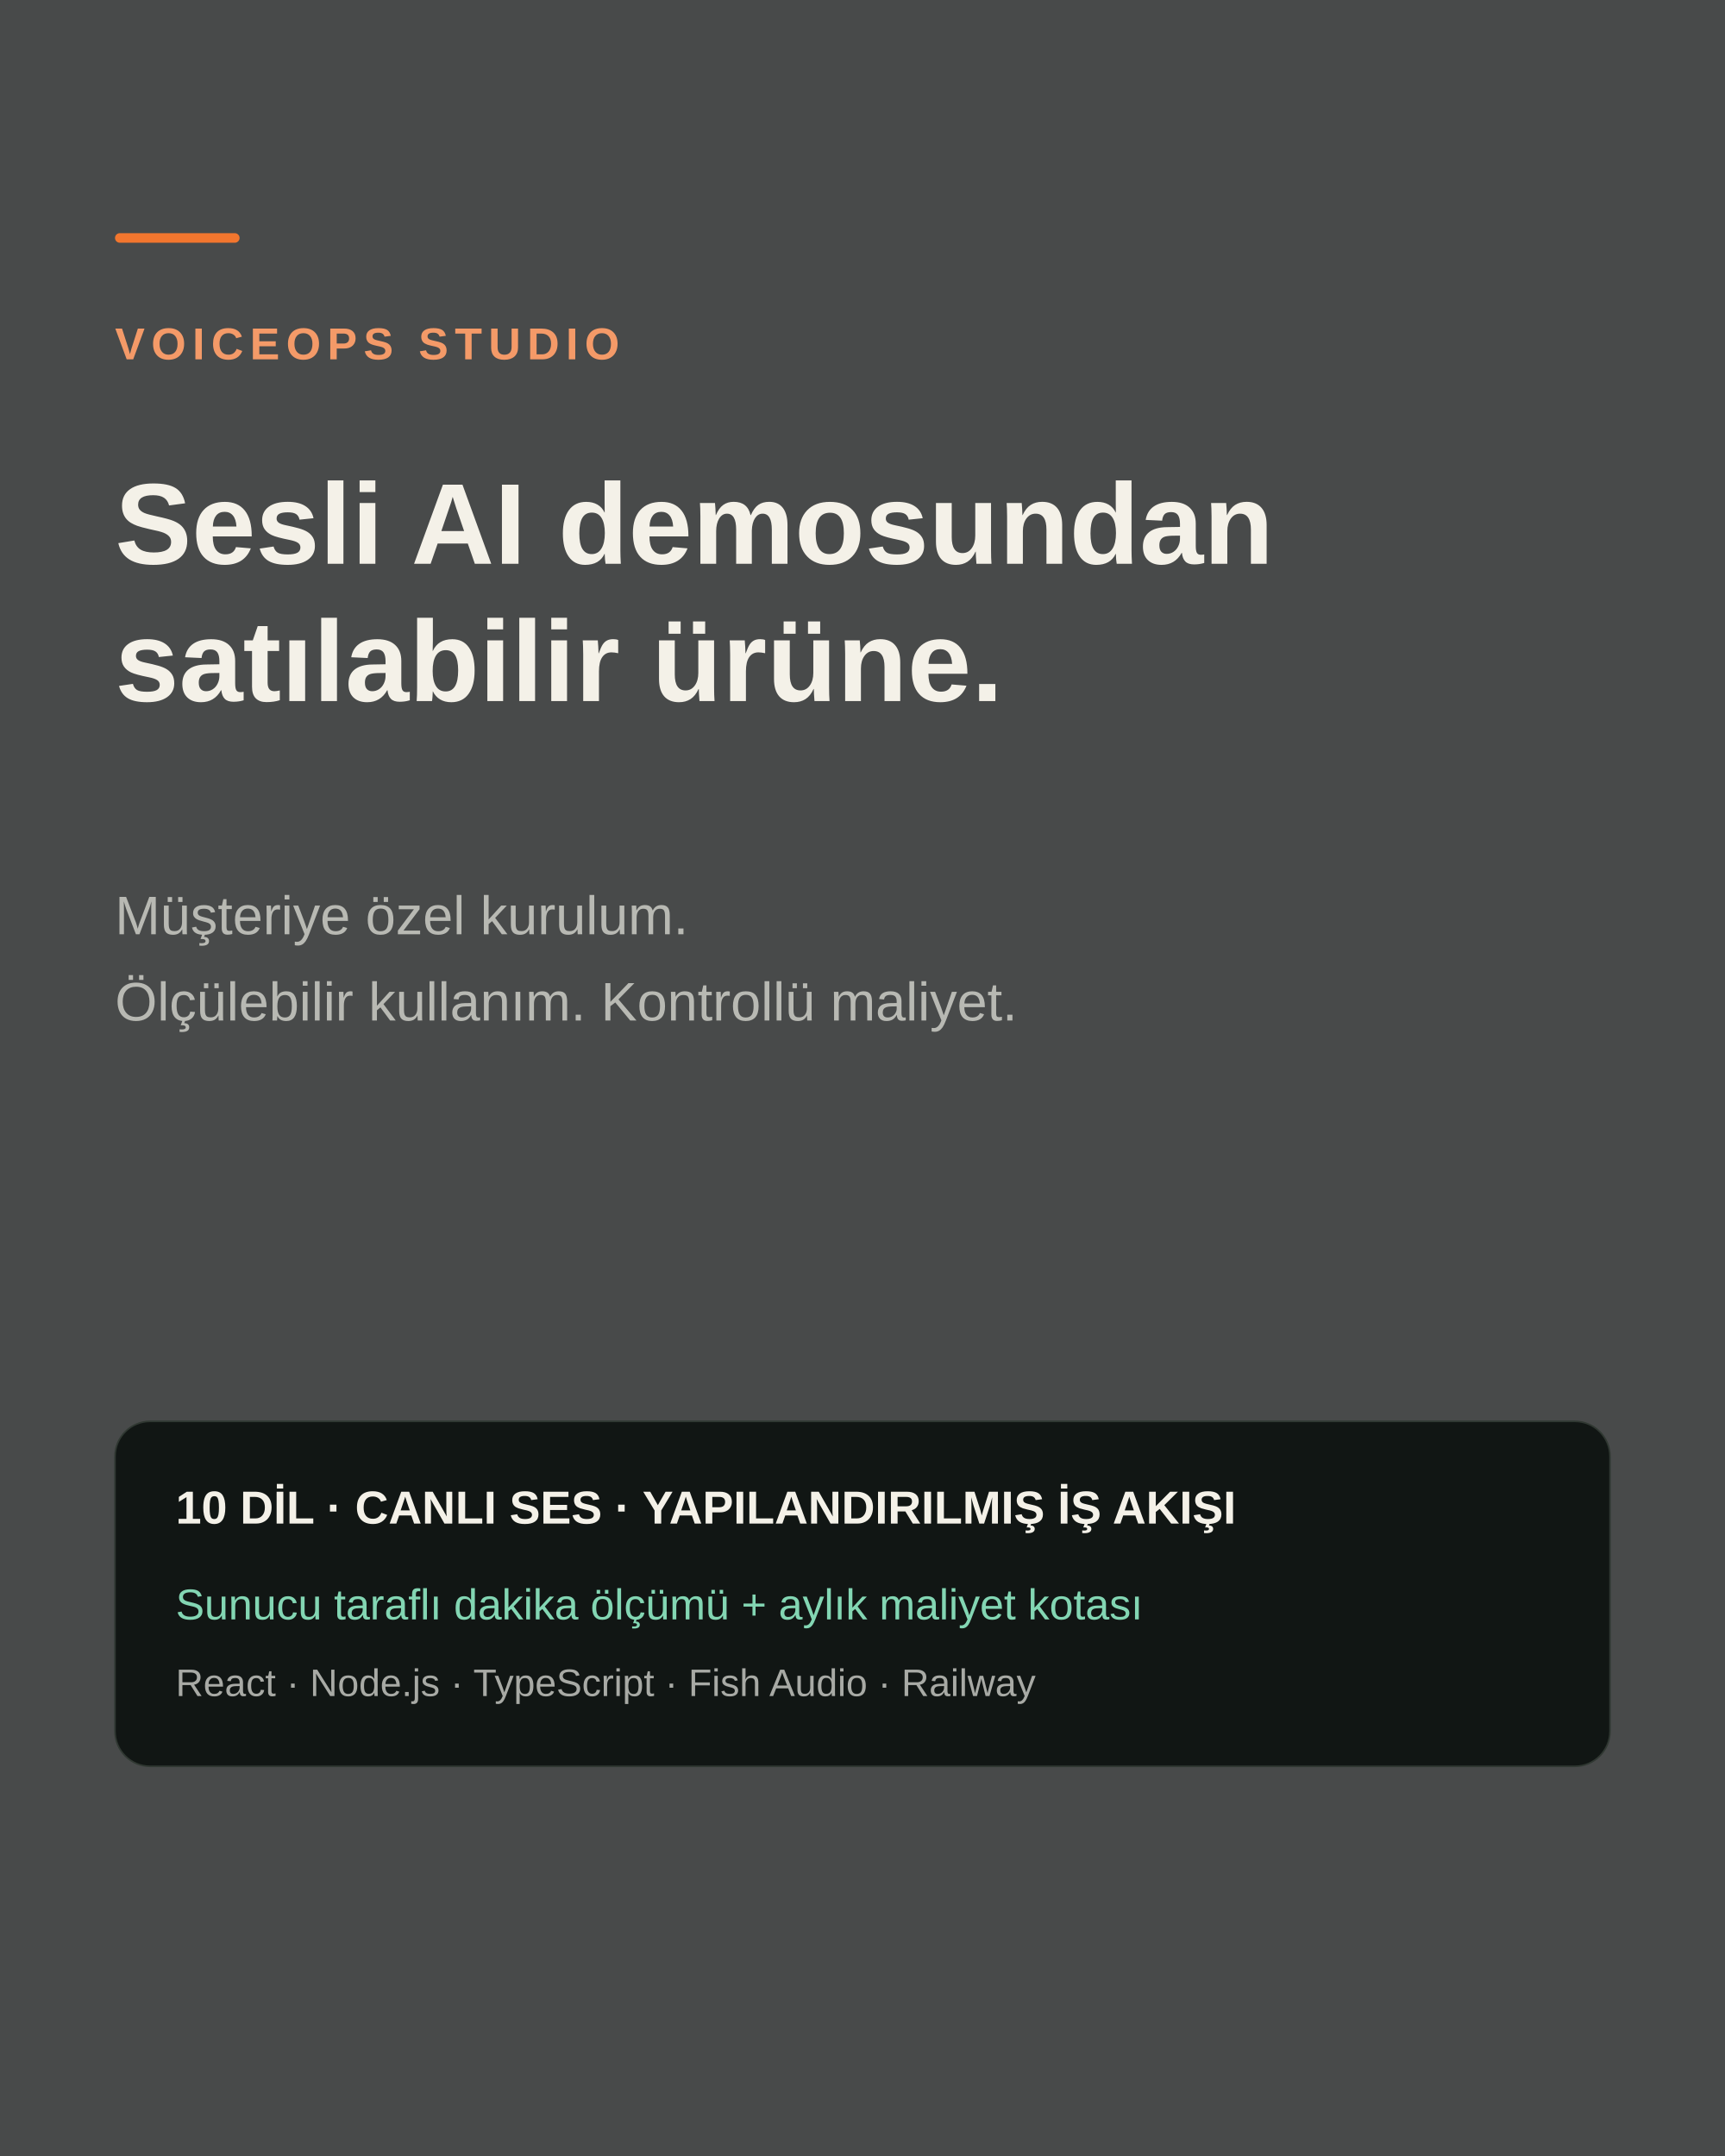
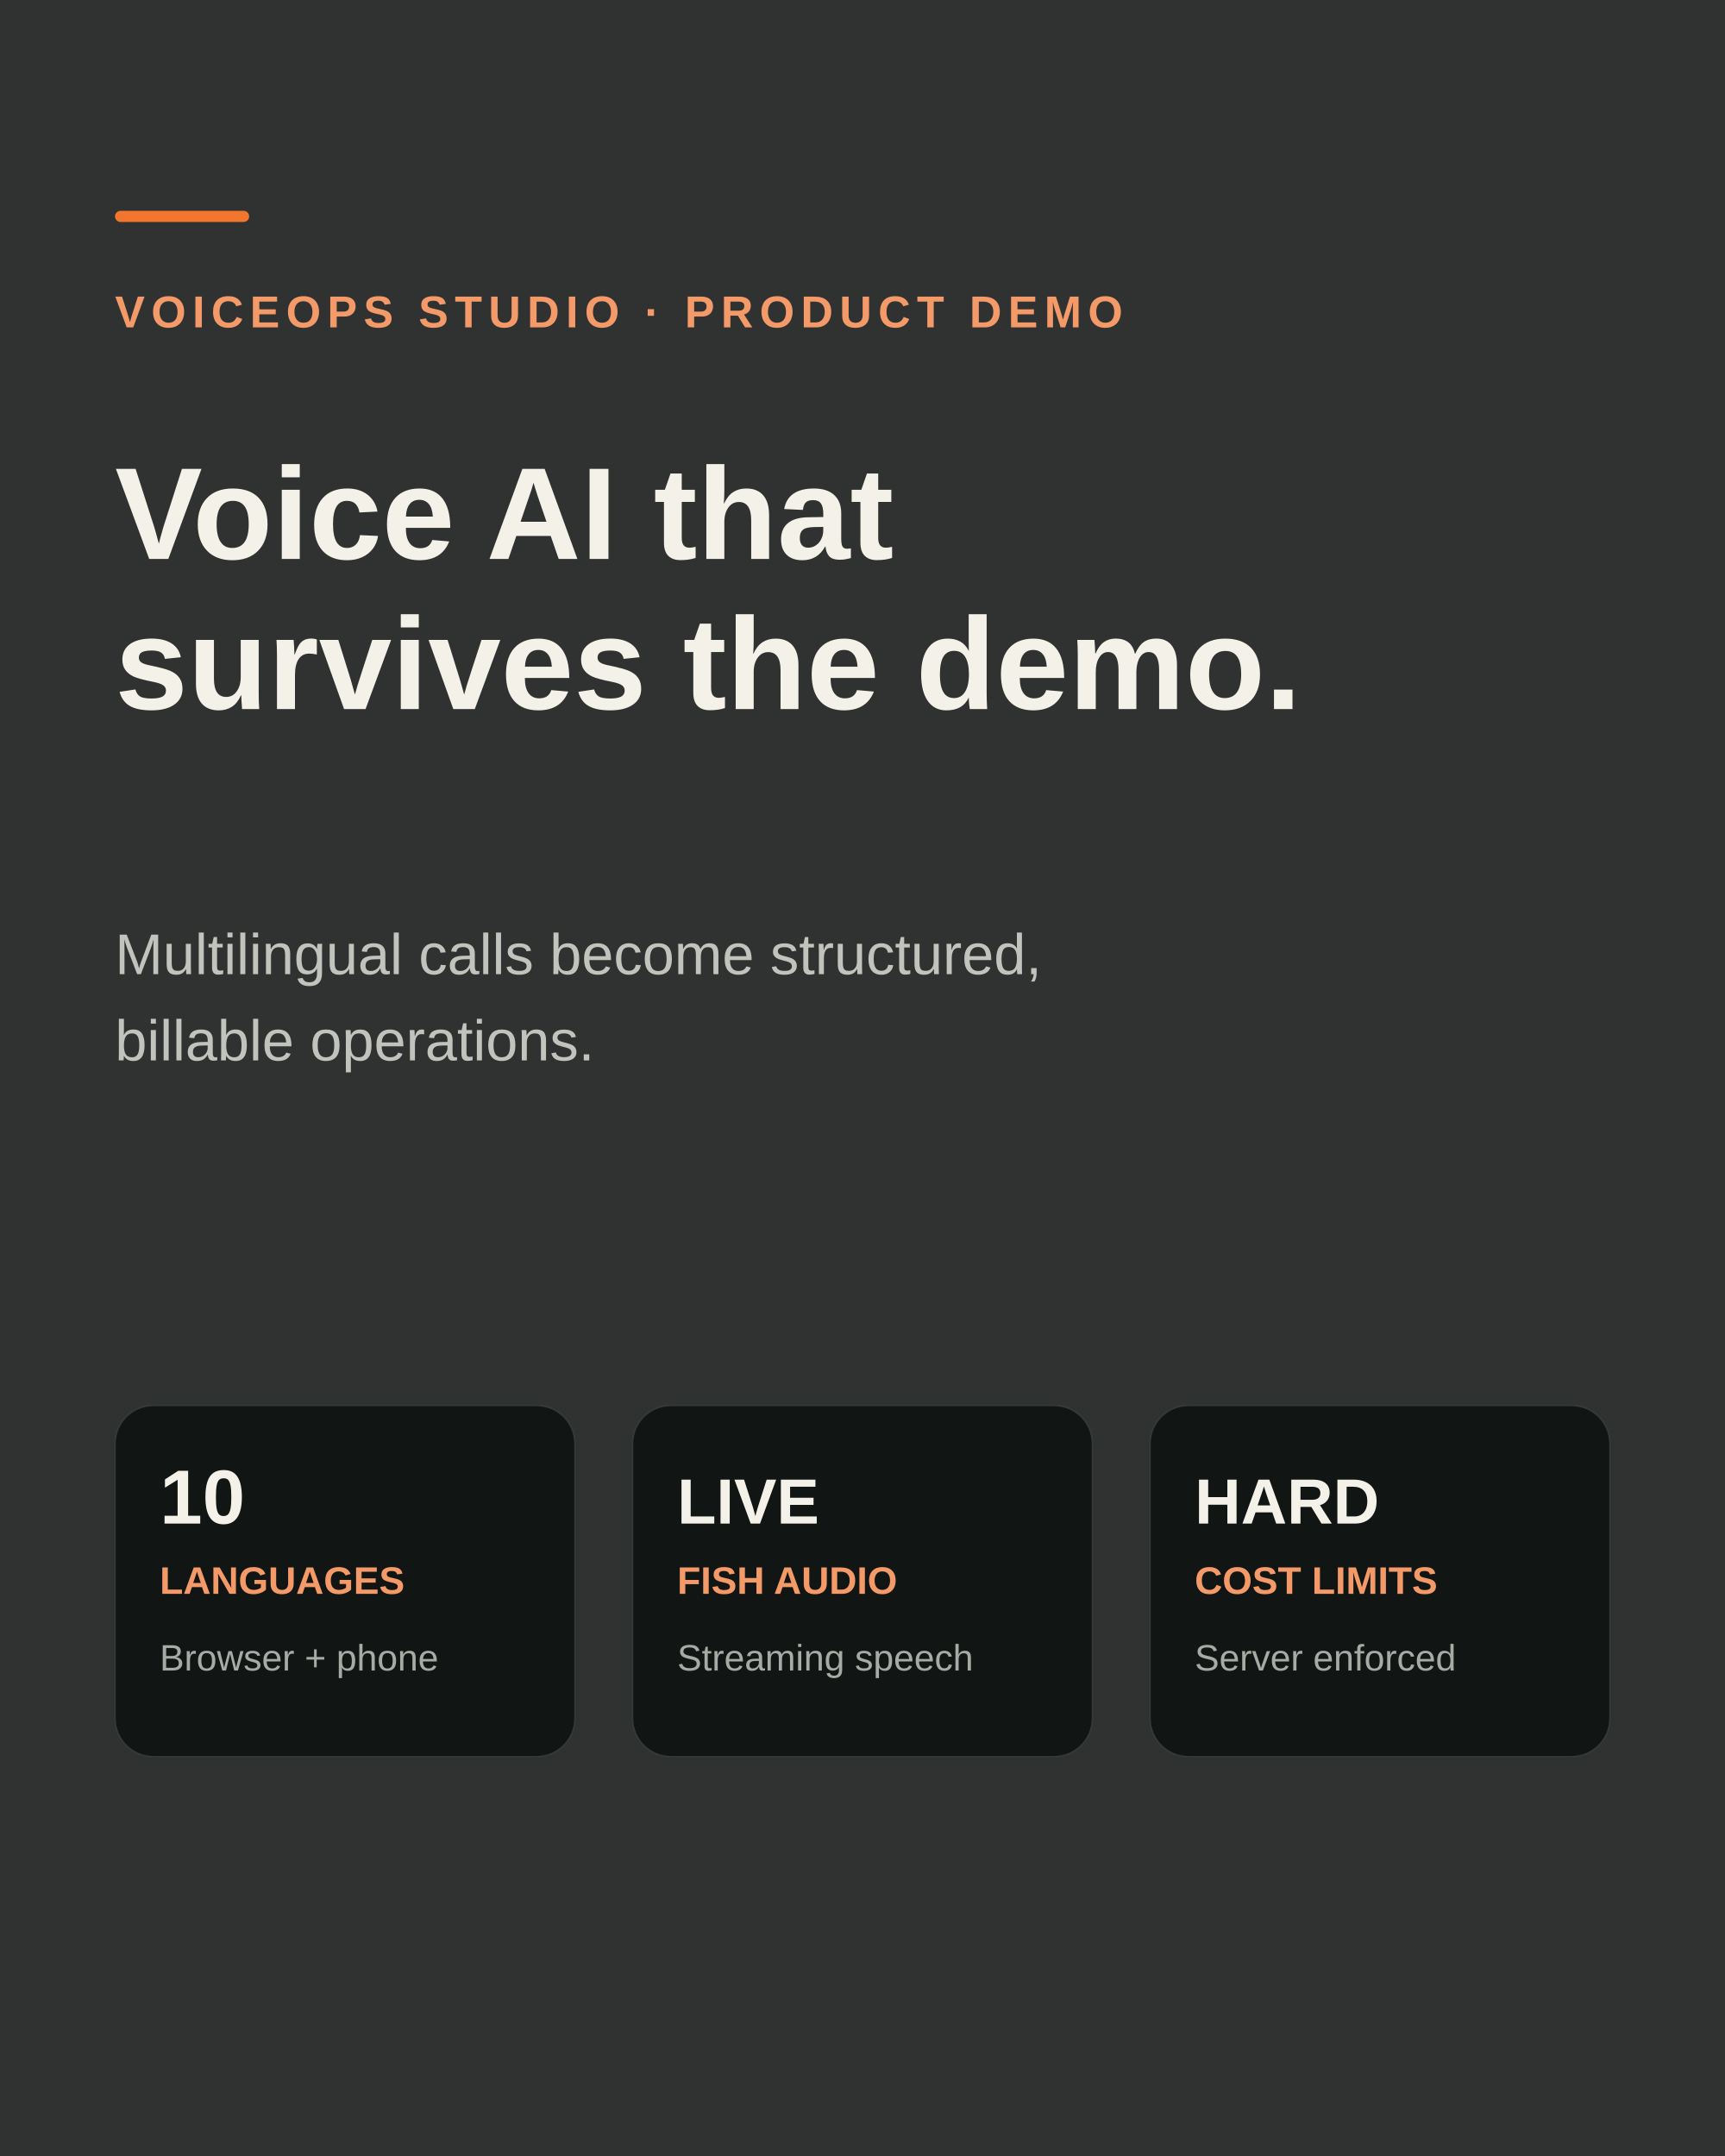
<svg xmlns="http://www.w3.org/2000/svg" width="1080" height="1350" viewBox="0 0 1080 1350">
-   <rect width="1080" height="1350" fill="#090c0b" fill-opacity="0.74" />
-   <rect x="72" y="146" width="78" height="6" rx="3" fill="#f2762e" />
-   <text x="72" y="225" fill="#f49a68" font-family="Arial, sans-serif" font-size="28" font-weight="700" letter-spacing="4">VOICEOPS STUDIO</text>
-   <text x="72" y="353" fill="#f4f1e8" font-family="Arial, sans-serif" font-size="72" font-weight="800">
-     <tspan x="72" dy="0">Sesli AI demosundan</tspan>
-     <tspan x="72" dy="86">satılabilir ürüne.</tspan>
+   <rect width="1080" height="1350" fill="#090c0b" fill-opacity="0.84" />
+   <rect x="72" y="132" width="84" height="7" rx="3.5" fill="#f2762e" />
+   <text x="72" y="205" fill="#f49a68" font-family="Arial, sans-serif" font-size="28" font-weight="700" letter-spacing="4">VOICEOPS STUDIO · PRODUCT DEMO</text>
+   <text x="72" y="350" fill="#f4f1e8" font-family="Arial, sans-serif" font-size="82" font-weight="800">
+     <tspan x="72" dy="0">Voice AI that</tspan>
+     <tspan x="72" dy="94">survives the demo.</tspan>
  </text>
-   <text x="72" y="585" fill="#b8b9b3" font-family="Arial, sans-serif" font-size="34">
-     <tspan x="72" dy="0">Müşteriye özel kurulum.</tspan>
-     <tspan x="72" dy="54">Ölçülebilir kullanım. Kontrollü maliyet.</tspan>
+   <text x="72" y="610" fill="#c1c3bd" font-family="Arial, sans-serif" font-size="36">
+     <tspan x="72" dy="0">Multilingual calls become structured,</tspan>
+     <tspan x="72" dy="54">billable operations.</tspan>
  </text>
-   <g transform="translate(72 890)">
-     <rect width="936" height="216" rx="22" fill="#111614" stroke="#303832" />
-     <text x="38" y="64" fill="#f4f1e8" font-family="Arial, sans-serif" font-size="29" font-weight="700">10 DİL  ·  CANLI SES  ·  YAPILANDIRILMIŞ İŞ AKIŞI</text>
-     <text x="38" y="124" fill="#83d6b3" font-family="Arial, sans-serif" font-size="27">Sunucu taraflı dakika ölçümü + aylık maliyet kotası</text>
-     <text x="38" y="172" fill="#a8aaa5" font-family="Arial, sans-serif" font-size="24">React · Node.js · TypeScript · Fish Audio · Railway</text>
+   <g transform="translate(72 880)">
+     <rect width="288" height="220" rx="24" fill="#111614" stroke="#343a35" />
+     <text x="28" y="74" fill="#f4f1e8" font-family="Arial, sans-serif" font-size="48" font-weight="800">10</text>
+     <text x="28" y="118" fill="#f49a68" font-family="Arial, sans-serif" font-size="24" font-weight="700">LANGUAGES</text>
+     <text x="28" y="166" fill="#a8aaa5" font-family="Arial, sans-serif" font-size="23">Browser + phone</text>
+   </g>
+   <g transform="translate(396 880)">
+     <rect width="288" height="220" rx="24" fill="#111614" stroke="#343a35" />
+     <text x="28" y="74" fill="#f4f1e8" font-family="Arial, sans-serif" font-size="40" font-weight="800">LIVE</text>
+     <text x="28" y="118" fill="#f49a68" font-family="Arial, sans-serif" font-size="24" font-weight="700">FISH AUDIO</text>
+     <text x="28" y="166" fill="#a8aaa5" font-family="Arial, sans-serif" font-size="23">Streaming speech</text>
+   </g>
+   <g transform="translate(720 880)">
+     <rect width="288" height="220" rx="24" fill="#111614" stroke="#343a35" />
+     <text x="28" y="74" fill="#f4f1e8" font-family="Arial, sans-serif" font-size="40" font-weight="800">HARD</text>
+     <text x="28" y="118" fill="#f49a68" font-family="Arial, sans-serif" font-size="24" font-weight="700">COST LIMITS</text>
+     <text x="28" y="166" fill="#a8aaa5" font-family="Arial, sans-serif" font-size="23">Server enforced</text>
  </g>
</svg>
